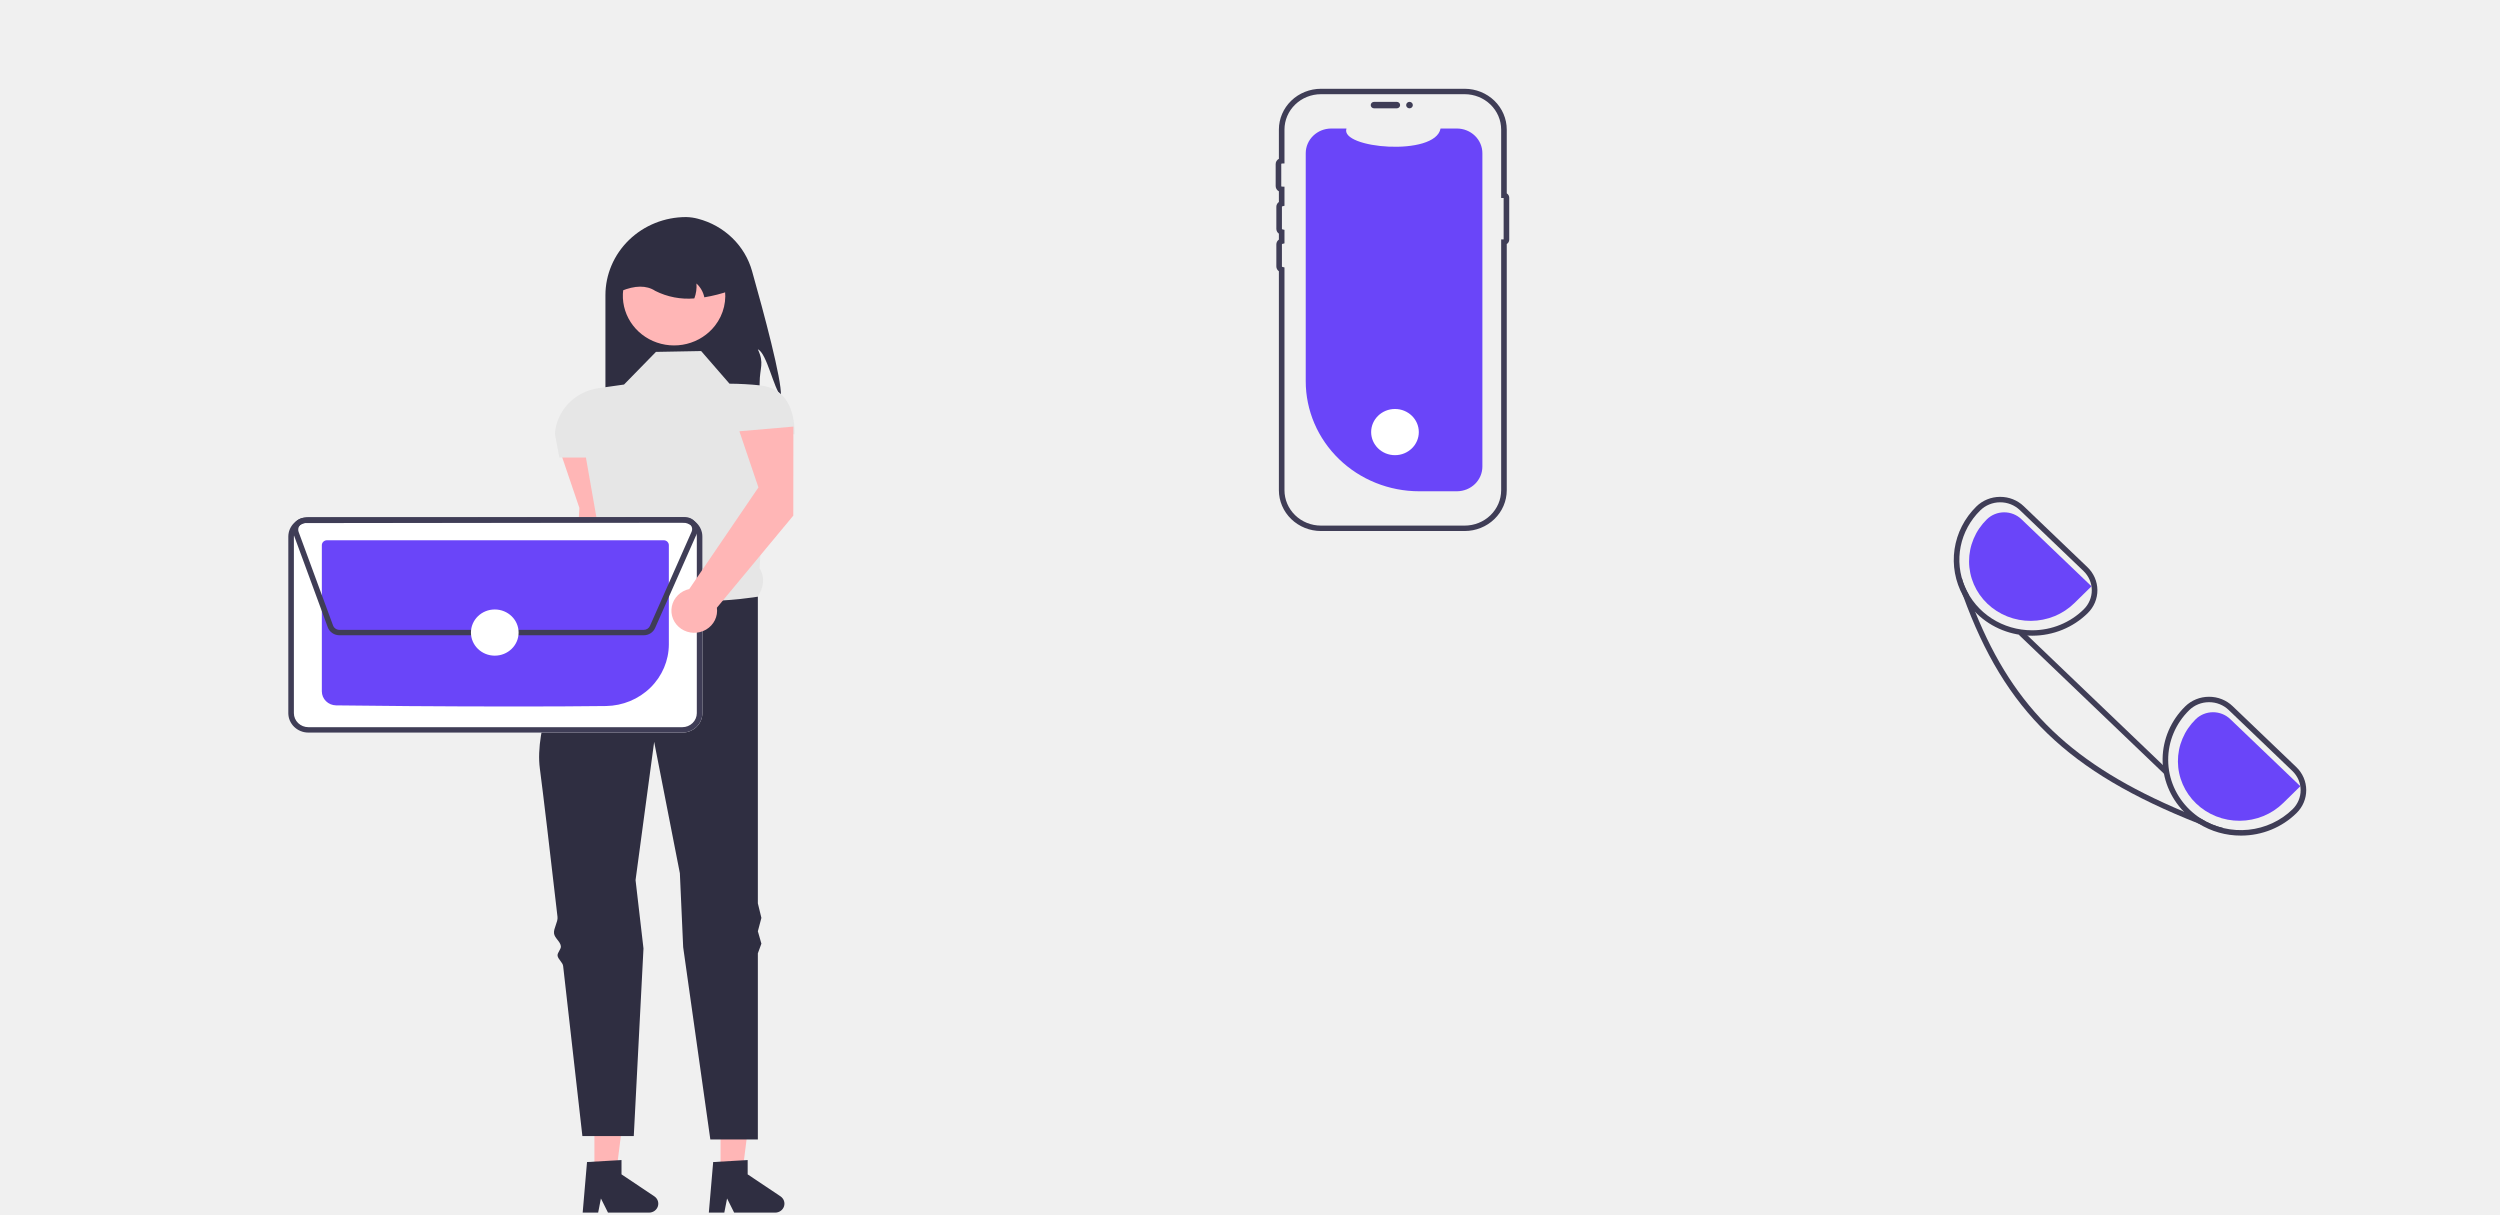
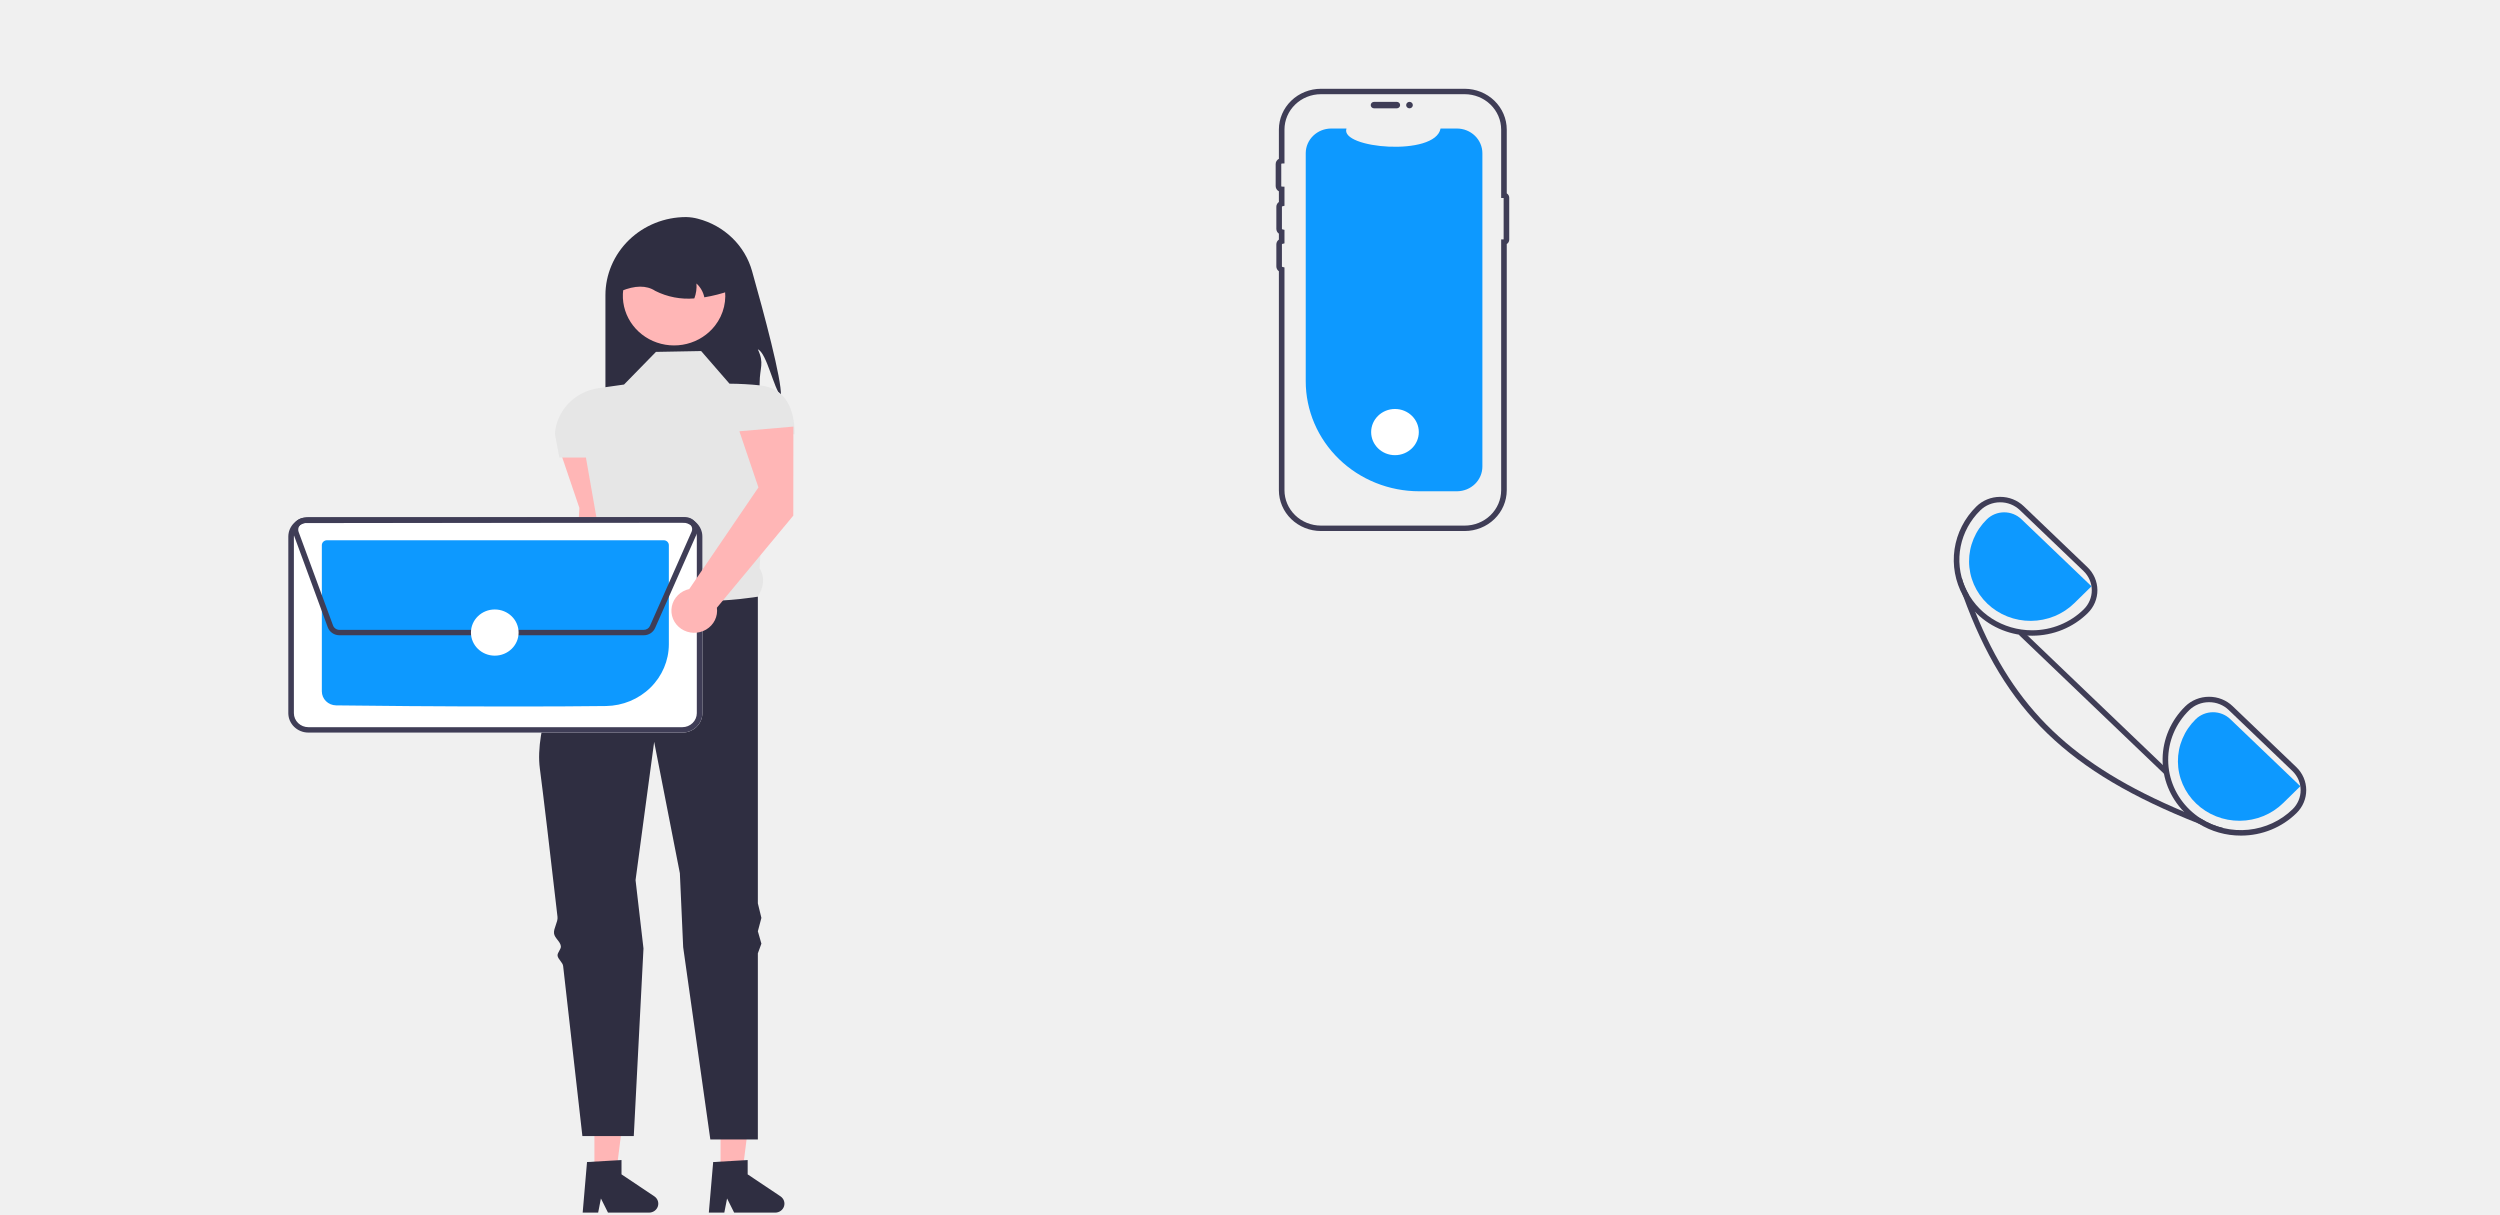
<svg xmlns="http://www.w3.org/2000/svg" width="599" height="291" viewBox="0 0 599 291" fill="none">
  <g clip-path="url(#clip0_614_149)">
    <path d="M197.262 291C179.188 291 161.141 290.686 143.12 290.059C117.372 289.163 90.746 288.237 65.999 274.935C48.687 265.631 33.354 250.703 21.659 231.764C13.843 218.928 8.111 205.002 4.666 190.476C-1.76 164.029 -1.541 136.473 5.304 110.125C7.703 101.091 11.011 92.308 15.178 83.899C33.226 47.681 66.143 23.369 105.49 17.197C105.815 17.156 106.143 17.15 106.47 17.177C106.647 17.186 106.823 17.196 107.003 17.189L107.234 17.117C107.828 16.918 108.437 16.766 109.057 16.664C169.74 7.909 233.891 25.623 294.569 67.89C341.486 100.576 403.664 118.176 484.656 121.697L485.806 121.756C508.352 123.011 530.161 132.019 548.878 147.808C567.352 163.391 581.222 184.182 588.99 207.934C589.945 210.83 590.821 213.844 591.592 216.893C592.31 219.726 592.26 222.691 591.445 225.5C590.63 228.309 589.079 230.865 586.943 232.921V232.926L586.741 233.127C586.256 233.595 585.745 234.044 585.222 234.462L584.608 234.952C579.432 239.084 575.344 242.348 570.451 244.883C567.188 246.563 563.718 247.833 560.123 248.662C540.387 253.326 520.343 257.649 500.551 261.513C462.113 269.024 422.661 275.22 383.293 279.928C321.575 287.303 259.448 291.001 197.262 291ZM106.009 18.46C105.889 18.459 105.768 18.467 105.648 18.483C66.669 24.598 34.064 48.671 16.195 84.531C12.069 92.856 8.794 101.552 6.419 110.497C-0.364 136.611 -0.581 163.922 5.789 190.134C9.2 204.521 14.876 218.314 22.617 231.028C34.197 249.781 49.373 264.559 66.504 273.765C91.029 286.947 117.529 287.87 143.157 288.761C223.311 291.536 303.567 288.151 383.169 278.638C422.512 273.932 461.937 267.74 500.35 260.234C520.13 256.373 540.159 252.053 559.882 247.392C563.39 246.583 566.777 245.344 569.961 243.706C574.756 241.222 578.805 237.989 583.931 233.896L584.545 233.406C584.994 233.047 585.435 232.663 585.857 232.263L585.978 232.14C590.191 228.025 591.829 222.596 590.472 217.246V217.245C589.709 214.229 588.843 211.247 587.898 208.381C572.029 159.86 530.979 125.57 485.75 123.053L484.607 122.995C447.61 121.386 415.236 116.929 385.637 109.369C350.304 100.344 319.457 86.759 293.953 68.992C233.506 26.887 169.623 9.238 109.205 17.952C108.641 18.046 108.085 18.186 107.545 18.369L107.127 18.482C106.89 18.492 106.653 18.489 106.416 18.474C106.277 18.467 106.141 18.46 106.009 18.46Z" fill="#F0F0F0" />
    <path d="M187.103 94.811C185.43 93.256 183.719 84.58 181.582 83.699C183.179 87.119 182.02 88.025 182.011 91.778C182.031 93.909 181.775 96.035 181.247 98.104H145.06V70.735C145.059 68.275 145.559 65.84 146.53 63.568C147.501 61.296 148.925 59.232 150.719 57.493C152.513 55.754 154.644 54.375 156.988 53.434C159.332 52.493 161.845 52.008 164.383 52.008C165.351 52.027 166.314 52.163 167.247 52.415C170.357 53.229 173.192 54.821 175.467 57.032C177.742 59.242 179.377 61.994 180.209 65.011C182.967 74.783 187.355 91.049 187.103 94.811Z" fill="#2F2E41" />
    <path d="M147.182 128.48L147.2 107.148L134.26 108.268L138.827 121.723L136.69 155.541C135.653 155.766 134.707 156.279 133.966 157.017C133.225 157.755 132.721 158.685 132.517 159.696C132.312 160.706 132.415 161.752 132.813 162.707C133.212 163.661 133.888 164.483 134.76 165.071C135.631 165.659 136.661 165.989 137.723 166.021C138.785 166.052 139.833 165.783 140.74 165.247C141.647 164.71 142.373 163.93 142.83 163.001C143.287 162.071 143.456 161.033 143.314 160.013L147.182 128.48Z" fill="#FFB6B6" />
    <path d="M172.648 280.924L177.875 280.923L180.362 261.383H172.646L172.648 280.924Z" fill="#FFB6B6" />
    <path d="M170.877 278.425L179.141 277.947V281.378L186.997 286.636C187.385 286.896 187.678 287.269 187.832 287.701C187.985 288.133 187.993 288.601 187.852 289.038C187.712 289.474 187.431 289.855 187.051 290.126C186.672 290.397 186.212 290.543 185.741 290.543H175.902L174.207 287.149L173.544 290.543H169.835L170.877 278.425Z" fill="#2F2E41" />
    <path d="M142.421 280.924L147.649 280.923L150.135 261.383H142.42L142.421 280.924Z" fill="#FFB6B6" />
    <path d="M140.65 278.425L148.914 277.947V281.378L156.771 286.636C157.159 286.896 157.451 287.269 157.605 287.701C157.759 288.133 157.766 288.601 157.626 289.038C157.485 289.474 157.205 289.855 156.825 290.126C156.445 290.397 155.986 290.543 155.514 290.543H145.676L143.98 287.149L143.318 290.543H139.608L140.65 278.425Z" fill="#2F2E41" />
    <path d="M167.993 84.111L157.163 84.316L149.519 92.136L143.39 93.007C140.618 93.401 138.069 94.706 136.17 96.702C134.271 98.698 133.136 101.266 132.956 103.976L134.018 109.628H140.388L144.073 130.597C142.64 134.135 142.543 136.929 145.484 138.026L154.615 154.694L181.582 142.964C182.95 140.686 183.388 138.397 181.99 136.172L183.918 104.071H190.4C190.4 98.068 188.305 93.006 182.148 92.338C179.703 92.082 177.247 91.946 174.787 91.93L167.993 84.111Z" fill="#E6E6E6" />
    <path d="M181.582 142.964C181.582 142.964 155.251 147.492 145.484 138.026C145.484 138.026 144.492 139.657 142.998 142.363C142.568 143.141 141.738 143.668 141.237 144.611C140.781 145.467 139.61 146.52 139.113 147.492C138.714 148.274 139.355 149.295 138.939 150.139C133.937 160.307 128.093 174.65 129.346 184.121C130.154 190.229 131.822 204.44 133.58 219.705C133.717 220.897 132.605 222.429 132.743 223.631C132.873 224.765 134.254 225.568 134.384 226.704C134.47 227.459 133.506 228.228 133.592 228.982C133.687 229.808 134.832 230.619 134.926 231.442C137.334 252.519 139.538 272.196 139.538 272.196H151.854L154.178 227.255L152.279 210.873L156.738 177.742L162.896 209.227L163.688 226.946L170.196 273.019H181.582V228.418L182.431 226.101L181.582 223.129L182.431 219.927L181.582 216.44V142.964Z" fill="#2F2E41" />
    <path d="M171.316 78.025C169.638 80.184 167.252 81.726 164.55 82.395C161.847 83.065 158.99 82.823 156.449 81.708C153.908 80.594 151.834 78.674 150.569 76.265C149.304 73.856 148.923 71.102 149.489 68.455C150.055 65.808 151.535 63.427 153.684 61.704C155.833 59.981 158.524 59.018 161.312 58.975C164.101 58.932 166.822 59.81 169.027 61.466C171.232 63.121 172.789 65.455 173.443 68.083C173.478 68.226 173.508 68.368 173.537 68.515C173.882 70.162 173.862 71.861 173.479 73.501C173.097 75.14 172.359 76.682 171.316 78.025Z" fill="#FFB6B6" />
    <path d="M168.757 71.237C168.497 69.97 167.838 68.813 166.871 67.924C166.967 69.137 166.793 70.357 166.362 71.5C163.133 71.777 159.89 71.155 157.015 69.706C154.849 68.282 152.092 68.405 148.882 69.706C148.882 68.192 149.189 66.694 149.787 65.296C150.384 63.897 151.26 62.627 152.364 61.557C153.468 60.487 154.779 59.638 156.222 59.059C157.665 58.48 159.211 58.182 160.773 58.182H162.896C166.05 58.182 169.074 59.397 171.304 61.558C173.534 63.719 174.787 66.65 174.788 69.706C172.828 70.387 170.81 70.899 168.757 71.237Z" fill="#2F2E41" />
    <path d="M75.858 218.113C94.725 218.113 110.02 203.29 110.02 185.006C110.02 166.722 94.725 151.9 75.858 151.9C56.991 151.9 41.696 166.722 41.696 185.006C41.696 203.29 56.991 218.113 75.858 218.113Z" fill="#F0F0F0" />
    <path d="M293.555 66.213C312.422 66.213 327.717 51.391 327.717 33.106C327.717 14.822 312.422 0 293.555 0C274.688 0 259.394 14.822 259.394 33.106C259.394 51.391 274.688 66.213 293.555 66.213Z" fill="#F0F0F0" />
    <path d="M564.838 223.306C583.705 223.306 599 208.484 599 190.199C599 171.915 583.705 157.093 564.838 157.093C545.971 157.093 530.677 171.915 530.677 190.199C530.677 208.484 545.971 223.306 564.838 223.306Z" fill="#F0F0F0" />
-     <path d="M355.18 36.717V111.788C355.18 113.347 354.546 114.844 353.414 115.952C352.282 117.06 350.745 117.691 349.136 117.708C349.114 117.71 349.091 117.711 349.069 117.71H340.053C332.839 117.71 325.921 114.933 320.82 109.99C315.719 105.046 312.854 98.342 312.854 91.351V36.717C312.854 35.146 313.497 33.64 314.643 32.529C315.79 31.418 317.344 30.794 318.965 30.794H322.618C320.925 35.579 343.896 37.593 345.157 30.794H349.069C350.69 30.794 352.244 31.418 353.39 32.529C354.536 33.64 355.18 35.146 355.18 36.717Z" fill="#6A45F9" />
+     <path d="M355.18 36.717V111.788C355.18 113.347 354.546 114.844 353.414 115.952C352.282 117.06 350.745 117.691 349.136 117.708C349.114 117.71 349.091 117.711 349.069 117.71H340.053C332.839 117.71 325.921 114.933 320.82 109.99C315.719 105.046 312.854 98.342 312.854 91.351V36.717C312.854 35.146 313.497 33.64 314.643 32.529C315.79 31.418 317.344 30.794 318.965 30.794H322.618C320.925 35.579 343.896 37.593 345.157 30.794H349.069C350.69 30.794 352.244 31.418 353.39 32.529C354.536 33.64 355.18 35.146 355.18 36.717Z" fill="#0D99FF" />
    <path d="M328.425 25.181C328.425 24.975 328.509 24.778 328.66 24.632C328.81 24.487 329.013 24.405 329.226 24.405H334.672C334.884 24.405 335.087 24.487 335.237 24.633C335.386 24.778 335.47 24.975 335.47 25.181C335.47 25.386 335.386 25.583 335.237 25.729C335.087 25.874 334.884 25.956 334.672 25.957H329.226C329.013 25.957 328.81 25.875 328.66 25.729C328.509 25.584 328.425 25.387 328.425 25.181Z" fill="#3F3D56" />
    <path d="M350.94 127.232H316.5C313.828 127.229 311.266 126.2 309.376 124.368C307.487 122.537 306.424 120.055 306.421 117.465V64.988C306.232 64.856 306.078 64.683 305.972 64.482C305.866 64.281 305.81 64.059 305.811 63.833V58.555C305.81 58.33 305.866 58.107 305.972 57.907C306.078 57.706 306.232 57.532 306.421 57.401V55.984C306.232 55.853 306.078 55.679 305.972 55.479C305.866 55.278 305.81 55.056 305.811 54.83V49.552C305.81 49.326 305.866 49.104 305.972 48.903C306.078 48.702 306.232 48.529 306.421 48.397V45.837C306.187 45.716 305.992 45.535 305.857 45.314C305.721 45.094 305.65 44.842 305.65 44.585V39.307C305.65 39.05 305.721 38.798 305.857 38.577C305.992 38.356 306.187 38.175 306.421 38.054V31.039C306.424 28.449 307.487 25.967 309.376 24.136C311.266 22.305 313.828 21.275 316.5 21.272H350.94C353.612 21.275 356.174 22.305 358.063 24.136C359.952 25.967 361.015 28.449 361.018 31.039V46.33C361.2 46.44 361.349 46.593 361.453 46.775C361.557 46.956 361.611 47.16 361.611 47.368V57.431C361.611 57.639 361.557 57.843 361.453 58.024C361.349 58.206 361.2 58.359 361.018 58.469V117.465C361.015 120.055 359.952 122.537 358.063 124.368C356.174 126.199 353.612 127.229 350.94 127.232ZM316.5 22.57C314.183 22.573 311.961 23.466 310.323 25.053C308.685 26.641 307.763 28.794 307.761 31.039V39.158L307.116 39.182C307.083 39.184 307.051 39.197 307.028 39.22C307.004 39.243 306.991 39.274 306.99 39.307V44.585C306.991 44.617 307.004 44.648 307.028 44.671C307.051 44.694 307.083 44.708 307.116 44.709L307.761 44.733V49.309L307.251 49.431C307.223 49.437 307.198 49.453 307.179 49.475C307.161 49.496 307.151 49.524 307.15 49.552V54.83C307.151 54.858 307.161 54.885 307.179 54.907C307.198 54.929 307.223 54.944 307.251 54.951L307.761 55.073V58.312L307.251 58.434C307.223 58.441 307.198 58.456 307.179 58.478C307.161 58.5 307.151 58.527 307.15 58.555V63.833C307.151 63.861 307.161 63.888 307.179 63.91C307.198 63.932 307.223 63.948 307.251 63.954L307.761 64.076V117.465C307.763 119.711 308.685 121.863 310.323 123.451C311.961 125.039 314.183 125.932 316.5 125.934H350.94C353.257 125.931 355.478 125.038 357.116 123.451C358.754 121.863 359.676 119.711 359.678 117.465V57.357H360.272V47.442H359.678V31.039C359.676 28.794 358.754 26.641 357.116 25.053C355.478 23.466 353.257 22.573 350.94 22.57L316.5 22.57Z" fill="#3F3D56" />
    <path d="M337.715 25.957C338.157 25.957 338.516 25.61 338.516 25.181C338.516 24.752 338.157 24.405 337.715 24.405C337.273 24.405 336.914 24.752 336.914 25.181C336.914 25.61 337.273 25.957 337.715 25.957Z" fill="#3F3D56" />
    <path d="M163.493 175.531H73.878C72.605 175.527 71.386 175.036 70.486 174.164C69.586 173.292 69.079 172.11 69.075 170.877V128.56C69.079 127.326 69.585 126.145 70.485 125.272C71.385 124.4 72.605 123.909 73.877 123.905H163.493C164.765 123.909 165.985 124.4 166.885 125.272C167.785 126.144 168.292 127.326 168.295 128.559V170.876C168.292 172.11 167.785 173.291 166.885 174.164C165.985 175.036 164.766 175.527 163.493 175.531Z" fill="white" />
    <path d="M163.493 175.531H73.878C72.605 175.527 71.386 175.036 70.486 174.164C69.586 173.292 69.079 172.11 69.075 170.877V128.56C69.079 127.326 69.585 126.145 70.485 125.272C71.385 124.4 72.605 123.909 73.877 123.905H163.493C164.765 123.909 165.985 124.4 166.885 125.272C167.785 126.144 168.292 127.326 168.295 128.559V170.876C168.292 172.11 167.785 173.291 166.885 174.164C165.985 175.036 164.766 175.527 163.493 175.531ZM73.878 125.204C72.96 125.206 72.081 125.561 71.432 126.19C70.783 126.819 70.417 127.671 70.415 128.56V170.876C70.418 171.766 70.783 172.618 71.432 173.247C72.081 173.876 72.961 174.23 73.879 174.232H163.492C164.41 174.23 165.289 173.875 165.938 173.246C166.587 172.617 166.953 171.765 166.956 170.876V128.56C166.953 127.67 166.587 126.818 165.938 126.189C165.289 125.561 164.41 125.206 163.492 125.204L73.878 125.204Z" fill="#3F3D56" />
-     <path d="M123.489 169.277C105.814 169.277 87.385 169.113 80.509 169.007C79.604 168.989 78.743 168.629 78.108 168.004C77.474 167.378 77.117 166.537 77.113 165.661V130.632C77.114 130.318 77.242 130.016 77.471 129.794C77.7 129.572 78.01 129.446 78.334 129.445H159.033C159.357 129.446 159.668 129.57 159.897 129.792C160.127 130.014 160.256 130.314 160.257 130.628V154.395C160.242 158.274 158.659 161.994 155.847 164.755C153.034 167.516 149.218 169.099 145.215 169.164C138.806 169.245 131.218 169.277 123.489 169.277Z" fill="#6A45F9" />
+     <path d="M123.489 169.277C105.814 169.277 87.385 169.113 80.509 169.007C79.604 168.989 78.743 168.629 78.108 168.004C77.474 167.378 77.117 166.537 77.113 165.661V130.632C77.114 130.318 77.242 130.016 77.471 129.794C77.7 129.572 78.01 129.446 78.334 129.445H159.033C159.357 129.446 159.668 129.57 159.897 129.792C160.127 130.014 160.256 130.314 160.257 130.628V154.395C160.242 158.274 158.659 161.994 155.847 164.755C153.034 167.516 149.218 169.099 145.215 169.164C138.806 169.245 131.218 169.277 123.489 169.277Z" fill="#0D99FF" />
    <path d="M154.243 152.211H81.326C80.715 152.21 80.12 152.026 79.621 151.685C79.122 151.344 78.743 150.863 78.536 150.306L70.283 127.867C70.124 127.434 70.074 126.971 70.138 126.516C70.203 126.061 70.378 125.627 70.651 125.251C70.924 124.876 71.286 124.569 71.707 124.357C72.127 124.145 72.594 124.034 73.068 124.033L164.214 123.91C164.647 123.91 165.075 124.001 165.468 124.178C165.861 124.356 166.209 124.614 166.487 124.936C166.766 125.258 166.968 125.635 167.08 126.04C167.191 126.446 167.21 126.871 167.134 127.284L167.204 127.313L166.943 127.905L166.94 127.911L156.963 150.472C156.736 150.988 156.357 151.429 155.873 151.738C155.39 152.047 154.823 152.212 154.243 152.211ZM164.218 125.208L73.071 125.331C72.811 125.332 72.555 125.392 72.325 125.509C72.094 125.625 71.896 125.793 71.747 125.998C71.597 126.204 71.501 126.442 71.466 126.691C71.431 126.94 71.458 127.194 71.545 127.431L79.798 149.869C79.911 150.174 80.119 150.438 80.392 150.625C80.666 150.812 80.992 150.912 81.326 150.913H154.243C154.561 150.913 154.871 150.823 155.135 150.654C155.4 150.485 155.607 150.244 155.732 149.961L165.709 127.399C165.815 127.16 165.858 126.899 165.834 126.64C165.81 126.381 165.72 126.132 165.572 125.915C165.425 125.698 165.224 125.519 164.987 125.396C164.751 125.273 164.487 125.208 164.218 125.208Z" fill="#3F3D56" />
    <path d="M118.55 157.096C121.703 157.096 124.259 154.618 124.259 151.562C124.259 148.506 121.703 146.029 118.55 146.029C115.396 146.029 112.84 148.506 112.84 151.562C112.84 154.618 115.396 157.096 118.55 157.096Z" fill="white" />
    <path d="M334.237 109.059C337.39 109.059 339.947 106.582 339.947 103.526C339.947 100.47 337.39 97.992 334.237 97.992C331.084 97.992 328.527 100.47 328.527 103.526C328.527 106.582 331.084 109.059 334.237 109.059Z" fill="white" />
    <path d="M550.189 183.786L534.937 169.193C534.195 168.477 533.314 167.91 532.345 167.525C531.376 167.139 530.338 166.943 529.29 166.947H529.237C528.181 166.95 527.137 167.156 526.164 167.552C525.192 167.949 524.31 168.529 523.57 169.258C520.16 172.603 518.22 177.098 518.159 181.8C518.098 186.502 519.919 191.044 523.242 194.471C523.402 194.64 523.57 194.802 523.737 194.964C524.665 195.858 525.689 196.652 526.792 197.333C529.807 199.222 533.323 200.221 536.913 200.209H537.027C539.491 200.201 541.929 199.72 544.2 198.792C546.47 197.865 548.529 196.511 550.256 194.808C551.753 193.337 552.586 191.35 552.574 189.284C552.561 187.217 551.704 185.24 550.189 183.786ZM549.305 193.893C546.473 196.658 542.745 198.392 538.748 198.803C534.75 199.215 530.729 198.278 527.361 196.152C526.398 195.534 525.498 194.828 524.675 194.042C521.389 190.897 519.526 186.615 519.497 182.139C519.468 177.662 521.276 173.358 524.521 170.173C525.138 169.564 525.874 169.08 526.686 168.749C527.498 168.418 528.369 168.247 529.25 168.245H529.29C530.162 168.242 531.027 168.406 531.833 168.727C532.64 169.047 533.374 169.519 533.993 170.115L549.245 184.714C550.507 185.924 551.223 187.571 551.234 189.291C551.245 191.012 550.552 192.667 549.305 193.893Z" fill="#3F3D56" />
    <path d="M500.145 135.892L484.893 121.293C483.392 119.849 481.361 119.041 479.246 119.047H479.2C478.143 119.051 477.097 119.258 476.124 119.655C475.15 120.053 474.267 120.634 473.526 121.364C470.707 124.139 468.879 127.716 468.31 131.571C467.741 135.426 468.461 139.356 470.364 142.786L470.371 142.792C471.156 144.195 472.132 145.49 473.271 146.642C473.399 146.785 473.546 146.927 473.693 147.07C477.196 150.439 481.934 152.326 486.869 152.315H486.99C489.454 152.305 491.892 151.822 494.163 150.894C496.433 149.966 498.492 148.611 500.219 146.908C500.961 146.18 501.547 145.317 501.945 144.37C502.342 143.422 502.543 142.408 502.537 141.385C502.53 140.362 502.315 139.351 501.905 138.408C501.494 137.465 500.897 136.611 500.145 135.892ZM499.261 145.999C497.658 147.58 495.747 148.837 493.64 149.698C491.533 150.559 489.27 151.008 486.983 151.017H486.869C483.434 151.016 480.077 150.03 477.219 148.184C474.36 146.339 472.129 143.715 470.805 140.644C469.481 137.572 469.124 134.19 469.779 130.922C470.434 127.655 472.07 124.648 474.484 122.279C475.733 121.056 477.431 120.362 479.207 120.352C480.983 120.341 482.691 121.013 483.955 122.221L499.208 136.814C500.469 138.026 501.184 139.674 501.194 141.396C501.204 143.118 500.509 144.773 499.261 145.999Z" fill="#3F3D56" />
-     <path d="M551.164 188.374L534.349 172.279C533.246 171.226 531.757 170.64 530.209 170.649C528.661 170.659 527.18 171.263 526.091 172.329C524.729 173.663 523.651 175.244 522.92 176.981C522.188 178.719 521.817 180.579 521.828 182.456C521.839 184.333 522.232 186.189 522.984 187.919C523.735 189.648 524.831 191.218 526.209 192.536C527.587 193.855 529.22 194.898 531.014 195.605C532.807 196.312 534.728 196.669 536.664 196.656C538.601 196.644 540.516 196.261 542.3 195.531C544.084 194.8 545.701 193.736 547.061 192.4L551.164 188.374Z" fill="#6A45F9" />
-     <path d="M501.124 140.477L484.309 124.383C483.206 123.33 481.717 122.743 480.169 122.753C478.621 122.762 477.14 123.366 476.051 124.432C474.689 125.766 473.611 127.347 472.88 129.085C472.148 130.823 471.777 132.683 471.788 134.56C471.799 136.436 472.192 138.293 472.943 140.022C473.695 141.752 474.791 143.321 476.169 144.64C477.547 145.959 479.18 147.001 480.974 147.708C482.767 148.415 484.688 148.773 486.624 148.76C488.561 148.747 490.476 148.365 492.26 147.634C494.043 146.904 495.661 145.84 497.021 144.503L501.124 140.477Z" fill="#6A45F9" />
+     <path d="M551.164 188.374L534.349 172.279C533.246 171.226 531.757 170.64 530.209 170.649C528.661 170.659 527.18 171.263 526.091 172.329C524.729 173.663 523.651 175.244 522.92 176.981C522.188 178.719 521.817 180.579 521.828 182.456C521.839 184.333 522.232 186.189 522.984 187.919C523.735 189.648 524.831 191.218 526.209 192.536C527.587 193.855 529.22 194.898 531.014 195.605C532.807 196.312 534.728 196.669 536.664 196.656C538.601 196.644 540.516 196.261 542.3 195.531C544.084 194.8 545.701 193.736 547.061 192.4L551.164 188.374Z" fill="#0D99FF" />
+     <path d="M501.124 140.477L484.309 124.383C483.206 123.33 481.717 122.743 480.169 122.753C478.621 122.762 477.14 123.366 476.051 124.432C474.689 125.766 473.611 127.347 472.88 129.085C472.148 130.823 471.777 132.683 471.788 134.56C471.799 136.436 472.192 138.293 472.943 140.022C473.695 141.752 474.791 143.321 476.169 144.64C477.547 145.959 479.18 147.001 480.974 147.708C482.767 148.415 484.688 148.773 486.624 148.76C488.561 148.747 490.476 148.365 492.26 147.634C494.043 146.904 495.661 145.84 497.021 144.503L501.124 140.477Z" fill="#0D99FF" />
    <path d="M532.687 198.398L532.285 199.424C530.396 198.729 528.565 198.032 526.792 197.333C495.39 184.915 480.399 170.381 470.372 142.792L470.365 142.786C469.889 141.488 469.427 140.159 468.979 138.8L470.037 138.469C470.391 139.776 470.908 141.036 471.577 142.221C472.127 143.734 472.692 145.207 473.272 146.642C482.697 169.927 496.596 183.234 523.242 194.471C524.582 195.036 525.955 195.596 527.361 196.152C528.995 197.183 530.795 197.943 532.687 198.398Z" fill="#3F3D56" />
    <path d="M484.614 151.134L483.672 152.058L518.462 185.357L519.403 184.433L484.614 151.134Z" fill="#3F3D56" />
    <path d="M190.076 123.542L190.093 102.209L177.154 103.33L181.72 116.784L165.144 141.136C164.107 141.362 163.161 141.874 162.42 142.612C161.679 143.35 161.175 144.281 160.971 145.291C160.766 146.301 160.869 147.347 161.267 148.302C161.666 149.256 162.342 150.078 163.214 150.666C164.085 151.255 165.115 151.584 166.177 151.616C167.239 151.647 168.287 151.378 169.194 150.842C170.101 150.305 170.827 149.525 171.284 148.596C171.741 147.666 171.91 146.628 171.768 145.608L190.076 123.542Z" fill="#FFB6B6" />
  </g>
  <defs>
    <clipPath id="clip0_614_149">
      <rect width="599" height="291" fill="white" />
    </clipPath>
  </defs>
</svg>
